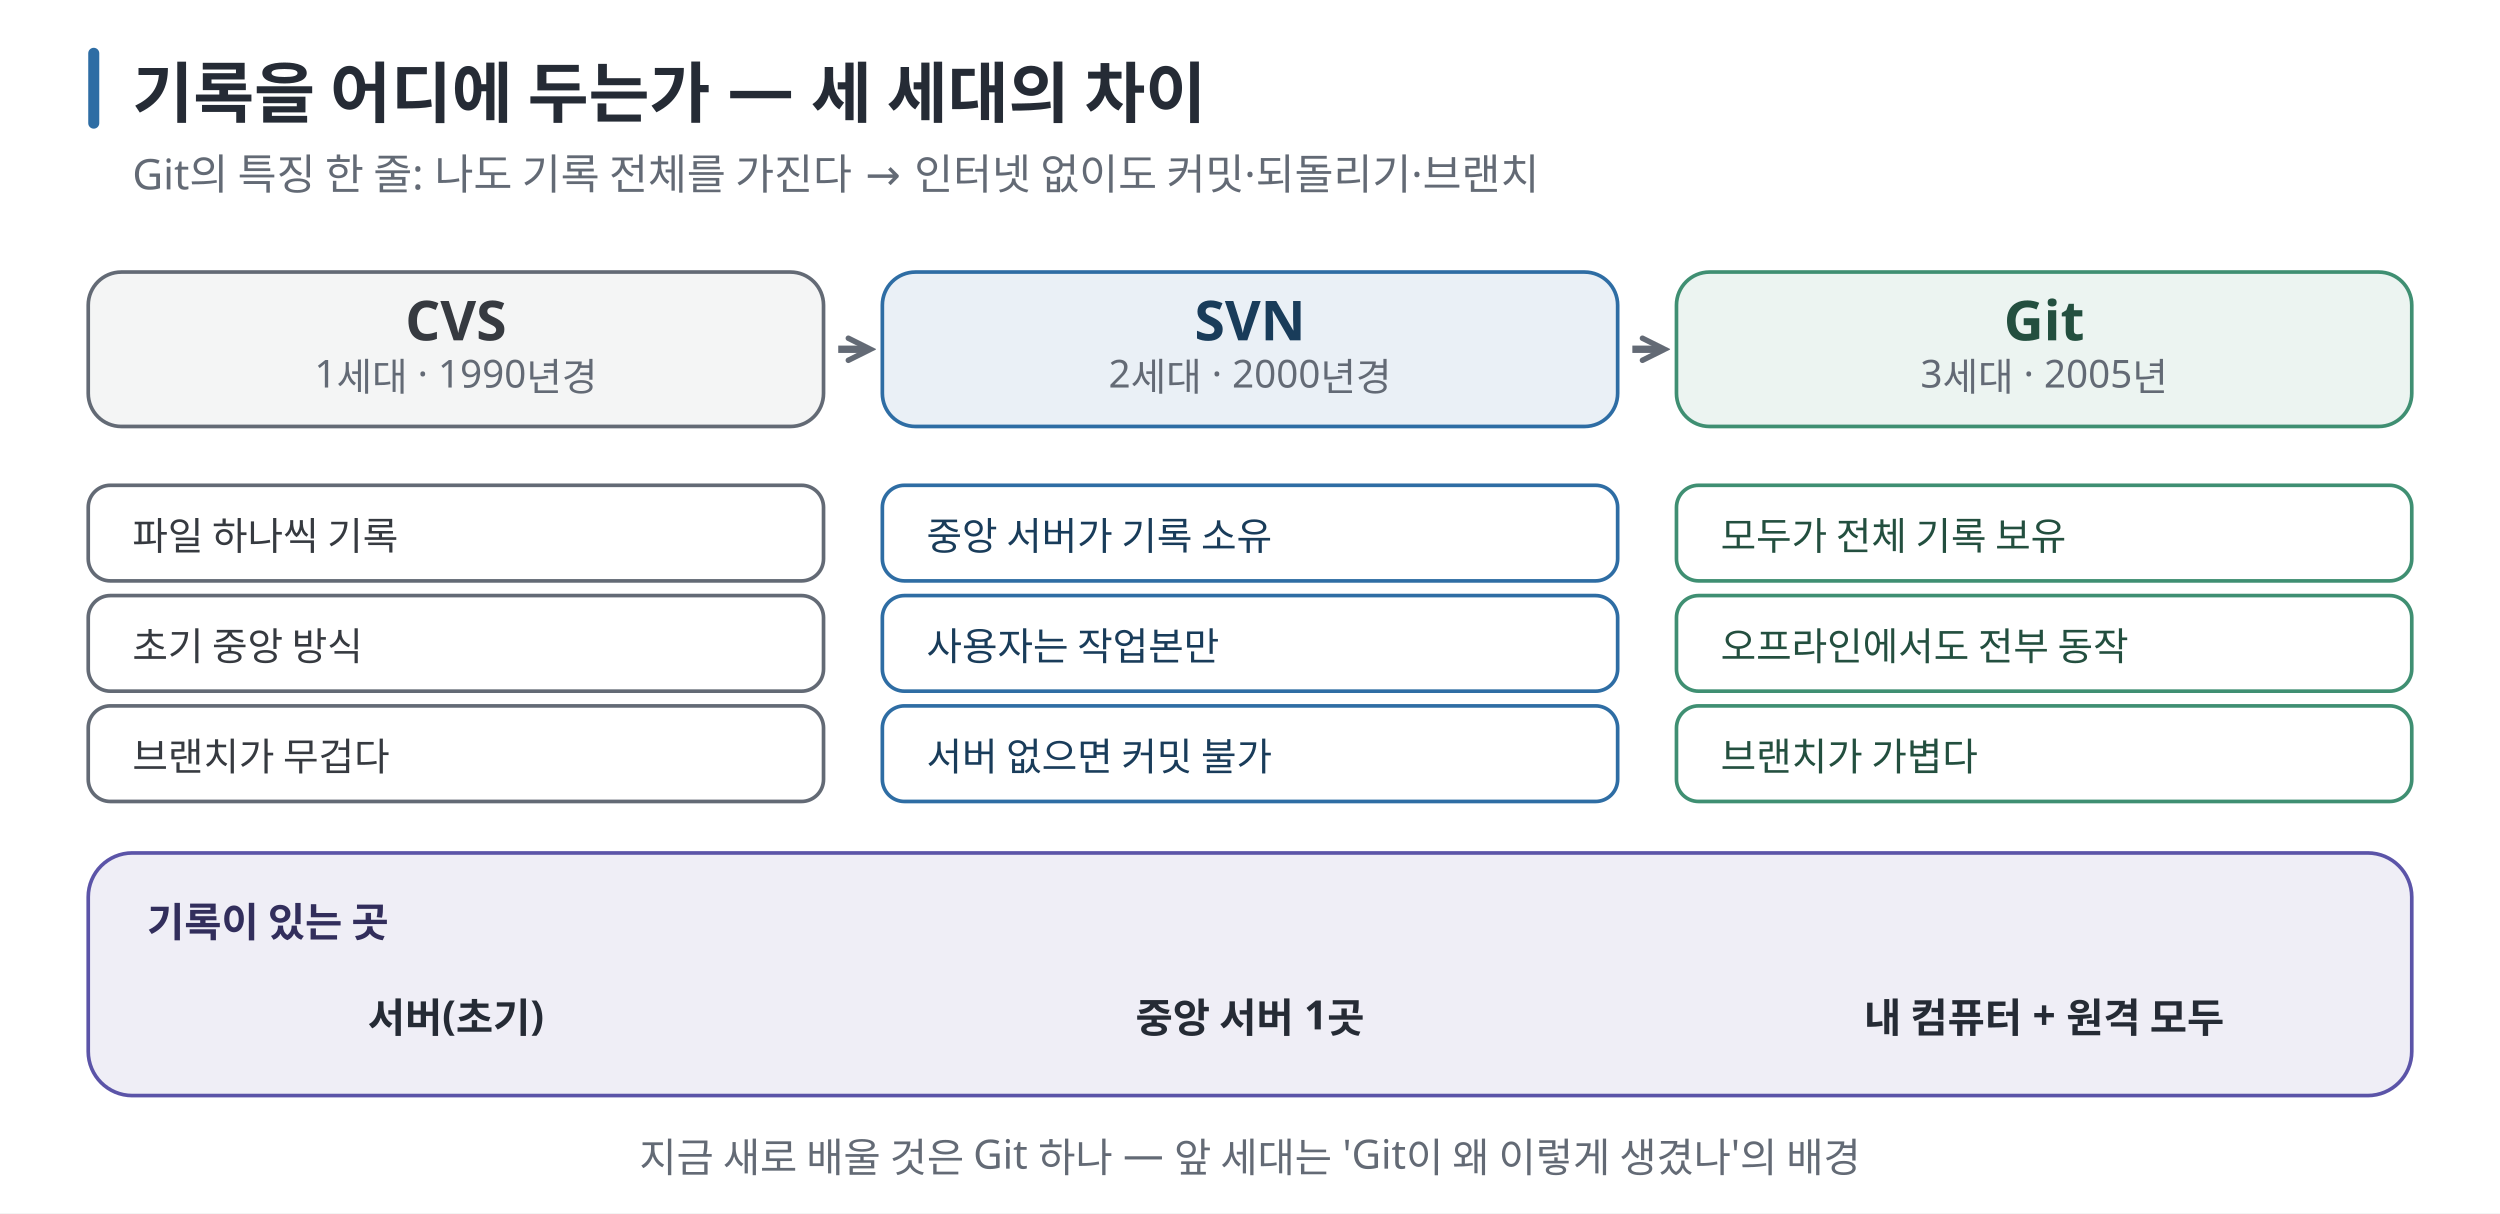
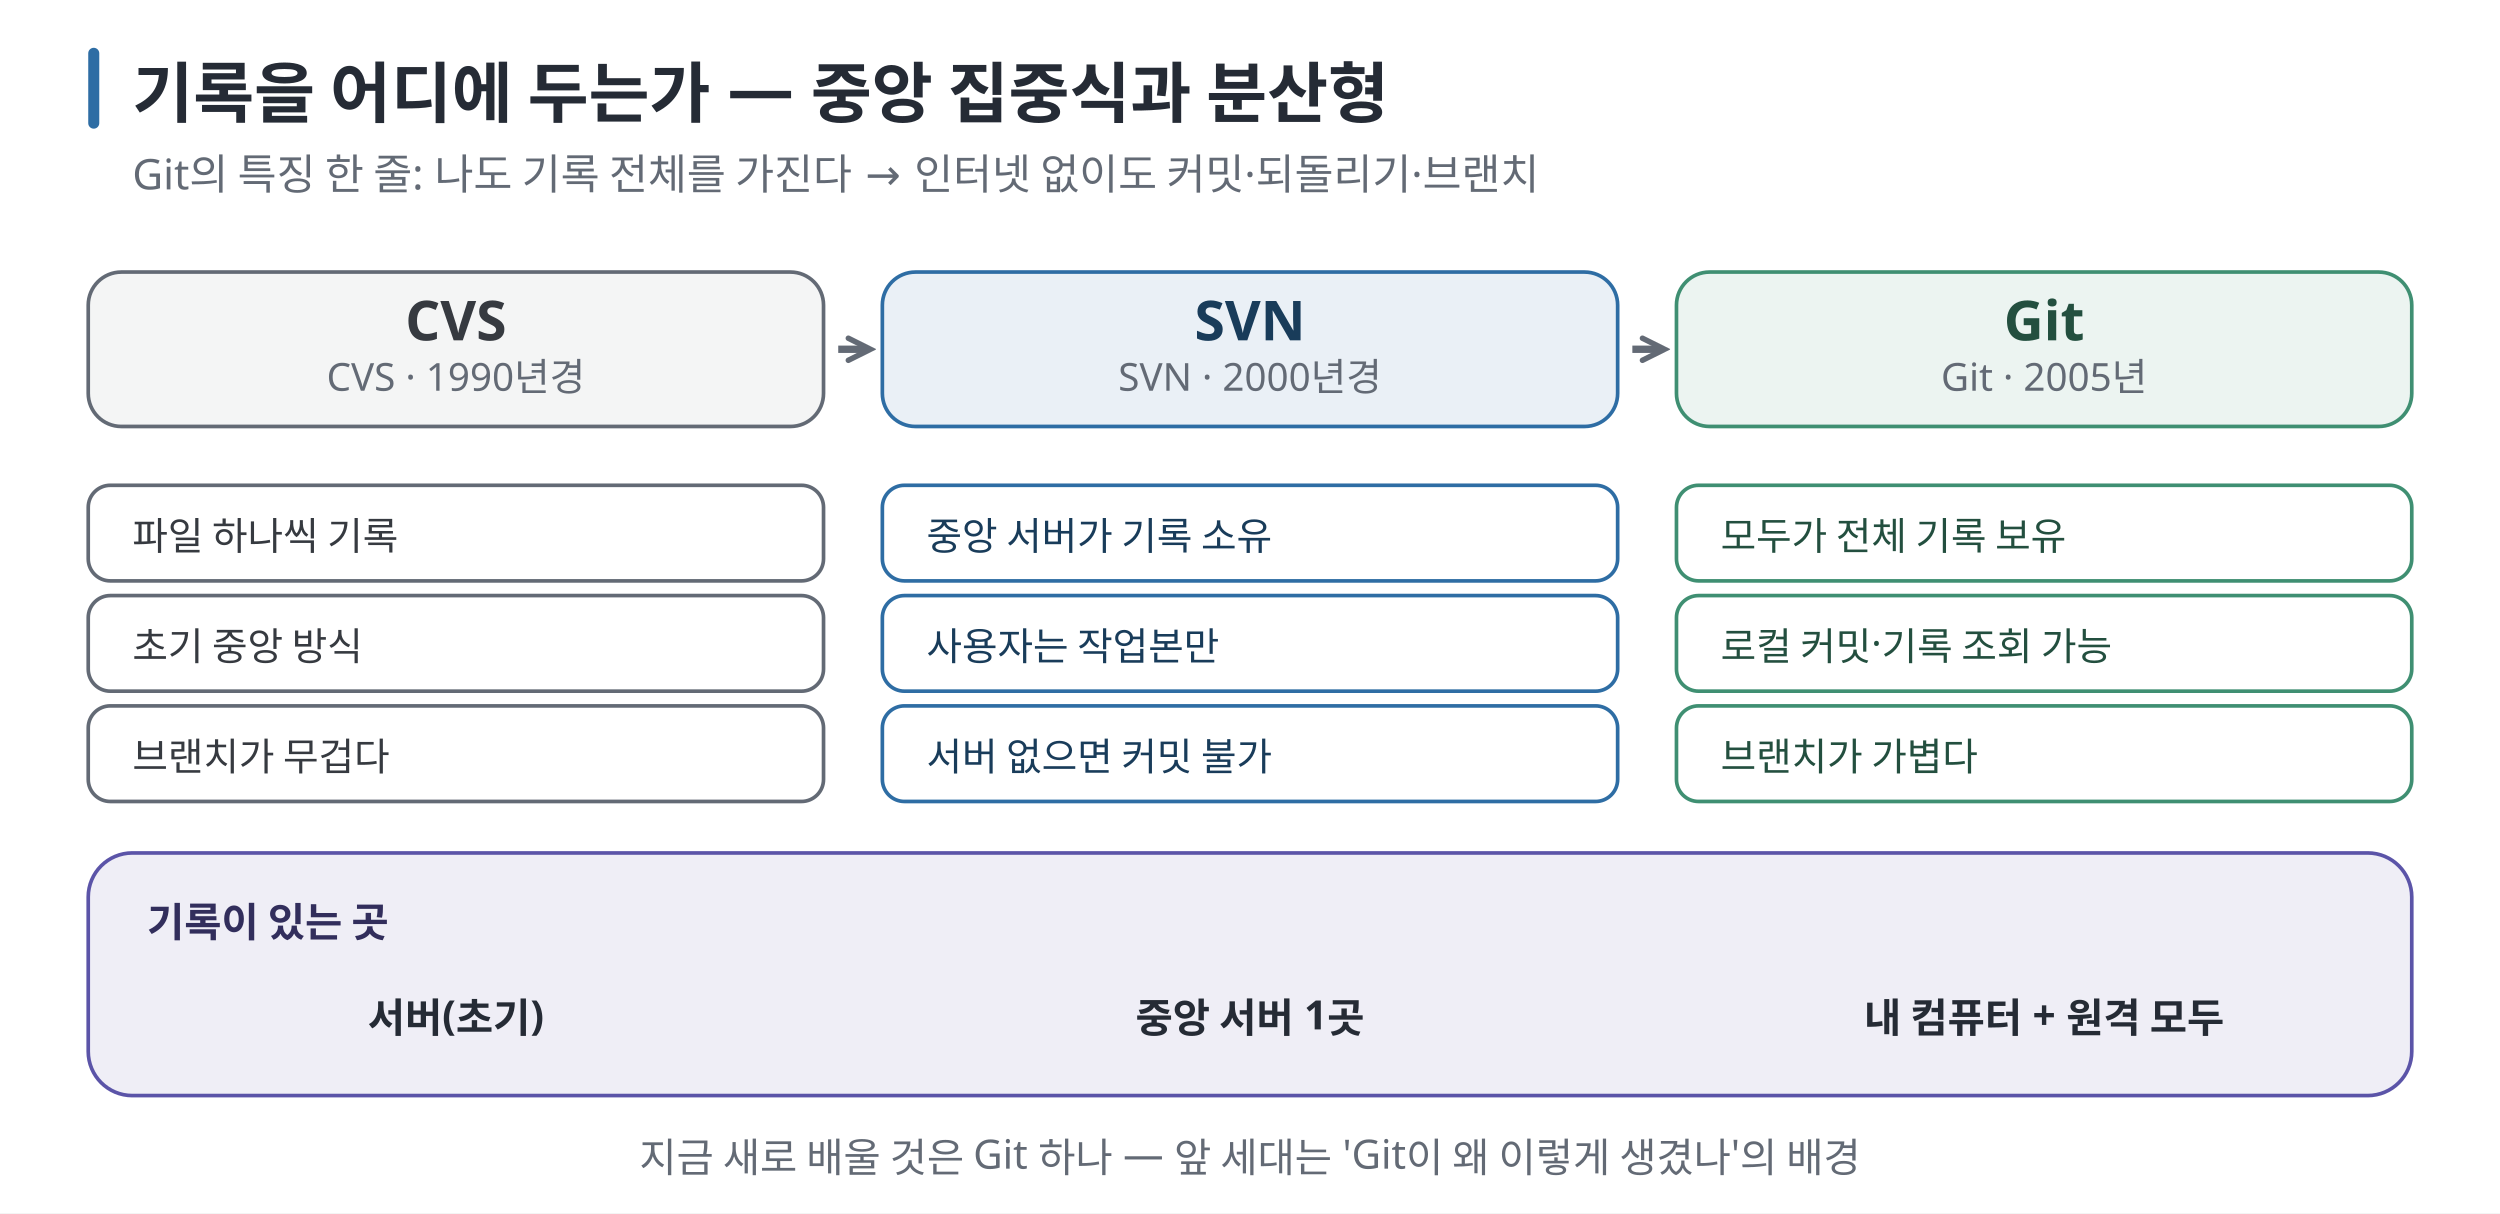
<svg xmlns="http://www.w3.org/2000/svg" viewBox="0 0 680 330" width="680" height="330" role="img" style="font-family:Pretendard,'Apple SD Gothic Neo','Malgun Gothic','Noto Sans KR',sans-serif">
  <defs>
    <marker id="ah-data-line-2" viewBox="0 0 12 12" refX="9" refY="6" markerWidth="9.0" markerHeight="9.0" markerUnits="userSpaceOnUse" orient="auto-start-reverse">
      <path d="M2 2 L10 6 L2 10" fill="none" data-stroke-role="data-line" stroke="#636A75" stroke-width="2" stroke-linecap="round" />
    </marker>
  </defs>
  <rect x="0" y="0" width="680" height="330" data-fill-role="surface" fill="#FFFFFF" />
  <rect x="24" y="13" width="3" height="22" rx="1.5" data-fill-role="focus" fill="#2E6DA4" />
-   <text x="36" y="24" font-size="18" font-weight="700" data-fill-role="ink" fill="#252B35" text-anchor="start" dominant-baseline="central">기록을 어디에 두는가 — 세 세대의 차이</text>
+   <text x="36" y="24" font-size="18" font-weight="700" data-fill-role="ink" fill="#252B35" text-anchor="start" dominant-baseline="central">기록을 어디에 두는가 — 중앙 집중식과 분산형</text>
  <text x="36" y="46" font-size="11.5" data-fill-role="muted" fill="#636A75" text-anchor="start" dominant-baseline="central">Git의 특징 한 줄: 나도 기록 전체를 가진다 → 인터넷 없이도 커밋·되돌리기·브랜치</text>
  <rect x="24" y="74" width="200" height="42" rx="9" data-fill-role="data-fill" fill="#F4F5F5" data-stroke-role="data-line" stroke="#636A75" stroke-width="1" />
  <text x="124.0" y="86.75" font-size="15" font-weight="700" data-fill-role="data-ink" fill="#363A40" text-anchor="middle" dominant-baseline="central">CVS</text>
-   <text x="124.0" y="101.25" font-size="10.5" data-fill-role="muted" fill="#636A75" text-anchor="middle" dominant-baseline="central">1세대 · 1990년경</text>
+   <text x="124.0" y="101.25" font-size="10.5" data-fill-role="muted" fill="#636A75" text-anchor="middle" dominant-baseline="central">CVS · 1990년경</text>
  <rect x="24" y="132" width="200" height="26" rx="6" data-fill-role="surface" fill="#FFFFFF" data-stroke-role="data-line" stroke="#636A75" stroke-width="1" />
  <text x="36" y="145" font-size="10.5" data-fill-role="data-ink" fill="#363A40" text-anchor="start" dominant-baseline="central">파일 하나씩 기록</text>
  <rect x="24" y="162" width="200" height="26" rx="6" data-fill-role="surface" fill="#FFFFFF" data-stroke-role="data-line" stroke="#636A75" stroke-width="1" />
  <text x="36" y="175" font-size="10.5" data-fill-role="data-ink" fill="#363A40" text-anchor="start" dominant-baseline="central">초기 중앙 방식</text>
  <rect x="24" y="192" width="200" height="26" rx="6" data-fill-role="surface" fill="#FFFFFF" data-stroke-role="data-line" stroke="#636A75" stroke-width="1" />
  <text x="36" y="205" font-size="10.5" data-fill-role="data-ink" fill="#363A40" text-anchor="start" dominant-baseline="central">브랜치가 무겁다</text>
  <rect x="240" y="74" width="200" height="42" rx="9" data-fill-role="edge-fill" fill="#EAF0F6" data-stroke-role="edge-line" stroke="#2E6DA4" stroke-width="1" />
  <text x="340.0" y="86.75" font-size="15" font-weight="700" data-fill-role="edge-ink" fill="#193C5A" text-anchor="middle" dominant-baseline="central">SVN</text>
-   <text x="340.0" y="101.25" font-size="10.5" data-fill-role="muted" fill="#636A75" text-anchor="middle" dominant-baseline="central">2세대 · 2000년경</text>
+   <text x="340.0" y="101.25" font-size="10.5" data-fill-role="muted" fill="#636A75" text-anchor="middle" dominant-baseline="central">SVN · 2000년경</text>
  <rect x="240" y="132" width="200" height="26" rx="6" data-fill-role="surface" fill="#FFFFFF" data-stroke-role="edge-line" stroke="#2E6DA4" stroke-width="1" />
  <text x="252" y="145" font-size="10.5" data-fill-role="edge-ink" fill="#193C5A" text-anchor="start" dominant-baseline="central">중앙 서버가 기록 소유</text>
  <rect x="240" y="162" width="200" height="26" rx="6" data-fill-role="surface" fill="#FFFFFF" data-stroke-role="edge-line" stroke="#2E6DA4" stroke-width="1" />
  <text x="252" y="175" font-size="10.5" data-fill-role="edge-ink" fill="#193C5A" text-anchor="start" dominant-baseline="central">사용자는 작업본만</text>
  <rect x="240" y="192" width="200" height="26" rx="6" data-fill-role="surface" fill="#FFFFFF" data-stroke-role="edge-line" stroke="#2E6DA4" stroke-width="1" />
  <text x="252" y="205" font-size="10.5" data-fill-role="edge-ink" fill="#193C5A" text-anchor="start" dominant-baseline="central">서버 없으면 커밋 불가</text>
  <rect x="456" y="74" width="200" height="42" rx="9" data-fill-role="compute-fill" fill="#ECF4F1" data-stroke-role="compute-line" stroke="#3F8F72" stroke-width="1" />
  <text x="556.0" y="86.75" font-size="15" font-weight="700" data-fill-role="compute-ink" fill="#234F3F" text-anchor="middle" dominant-baseline="central">Git</text>
-   <text x="556.0" y="101.25" font-size="10.5" data-fill-role="muted" fill="#636A75" text-anchor="middle" dominant-baseline="central">3세대 · 2005년</text>
+   <text x="556.0" y="101.25" font-size="10.5" data-fill-role="muted" fill="#636A75" text-anchor="middle" dominant-baseline="central">Git · 2005년</text>
  <rect x="456" y="132" width="200" height="26" rx="6" data-fill-role="surface" fill="#FFFFFF" data-stroke-role="compute-line" stroke="#3F8F72" stroke-width="1" />
  <text x="468" y="145" font-size="10.5" data-fill-role="compute-ink" fill="#234F3F" text-anchor="start" dominant-baseline="central">모두가 전체 기록 보유</text>
  <rect x="456" y="162" width="200" height="26" rx="6" data-fill-role="surface" fill="#FFFFFF" data-stroke-role="compute-line" stroke="#3F8F72" stroke-width="1" />
-   <text x="468" y="175" font-size="10.5" data-fill-role="compute-ink" fill="#234F3F" text-anchor="start" dominant-baseline="central">오프라인에서도 전부 동작</text>
+   <text x="468" y="175" font-size="10.5" data-fill-role="compute-ink" fill="#234F3F" text-anchor="start" dominant-baseline="central">로컬 커밋·기록 조회 가능</text>
  <rect x="456" y="192" width="200" height="26" rx="6" data-fill-role="surface" fill="#FFFFFF" data-stroke-role="compute-line" stroke="#3F8F72" stroke-width="1" />
  <text x="468" y="205" font-size="10.5" data-fill-role="compute-ink" fill="#234F3F" text-anchor="start" dominant-baseline="central">브랜치가 가볍다</text>
  <path d="M228 95 L236 95" fill="none" data-stroke-role="data-line" stroke="#636A75" stroke-width="2" marker-end="url(#ah-data-line-2)" />
  <path d="M444 95 L452 95" fill="none" data-stroke-role="data-line" stroke="#636A75" stroke-width="2" marker-end="url(#ah-data-line-2)" />
  <rect x="24" y="232" width="632" height="66" rx="12" data-fill-role="api-fill" fill="#EFEEF6" data-stroke-role="api-line" stroke="#5B54A8" stroke-width="1" />
  <text x="40" y="250" font-size="11" font-weight="700" data-fill-role="api-ink" fill="#322E5C" text-anchor="start" dominant-baseline="central">기록이 있는 곳</text>
  <text x="124" y="276" font-size="11" font-weight="700" data-fill-role="ink" fill="#252B35" text-anchor="middle" dominant-baseline="central">서버(초기)</text>
  <text x="340" y="276" font-size="11" font-weight="700" data-fill-role="ink" fill="#252B35" text-anchor="middle" dominant-baseline="central">중앙 서버 1곳</text>
  <text x="556" y="276" font-size="11" font-weight="700" data-fill-role="ink" fill="#252B35" text-anchor="middle" dominant-baseline="central">내 컴퓨터 + 원격 모두</text>
  <text x="340.0" y="314" font-size="11" data-fill-role="muted" fill="#636A75" text-anchor="middle" dominant-baseline="central">지금 새로 배울 것은 Git 하나 — 앞 세대는 'Git이 왜 이렇게 생겼나'의 배경</text>
</svg>
